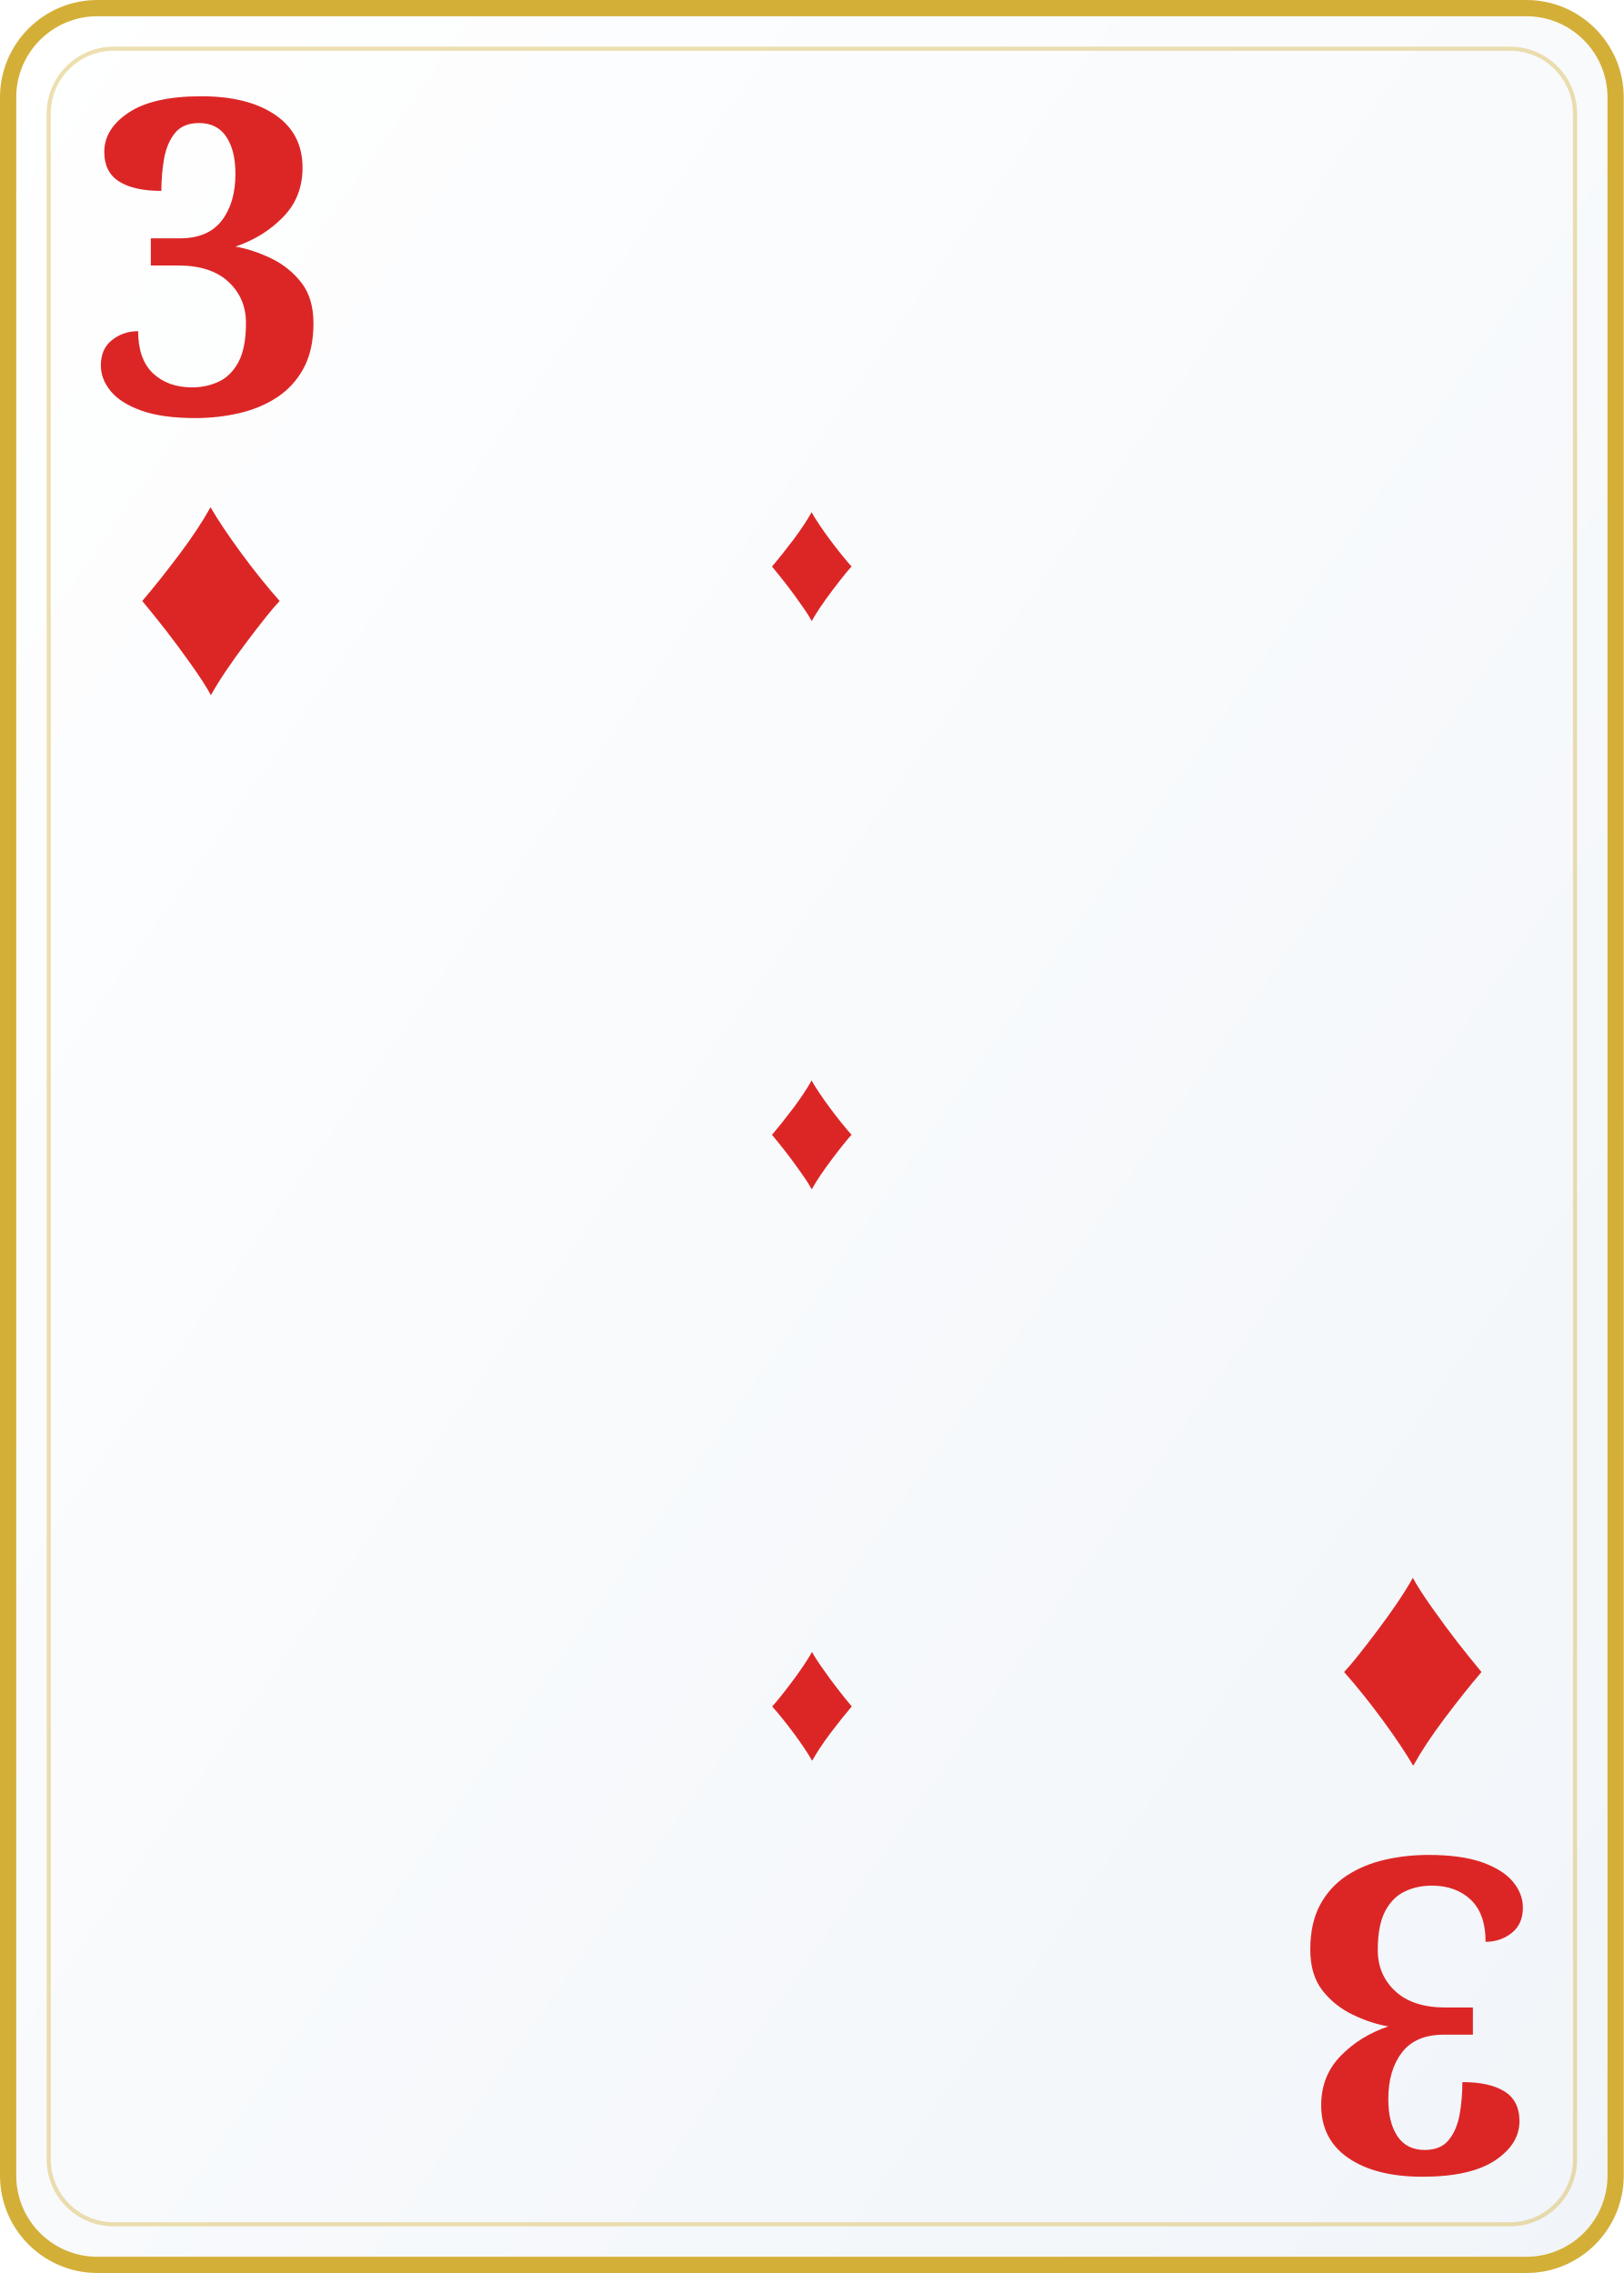
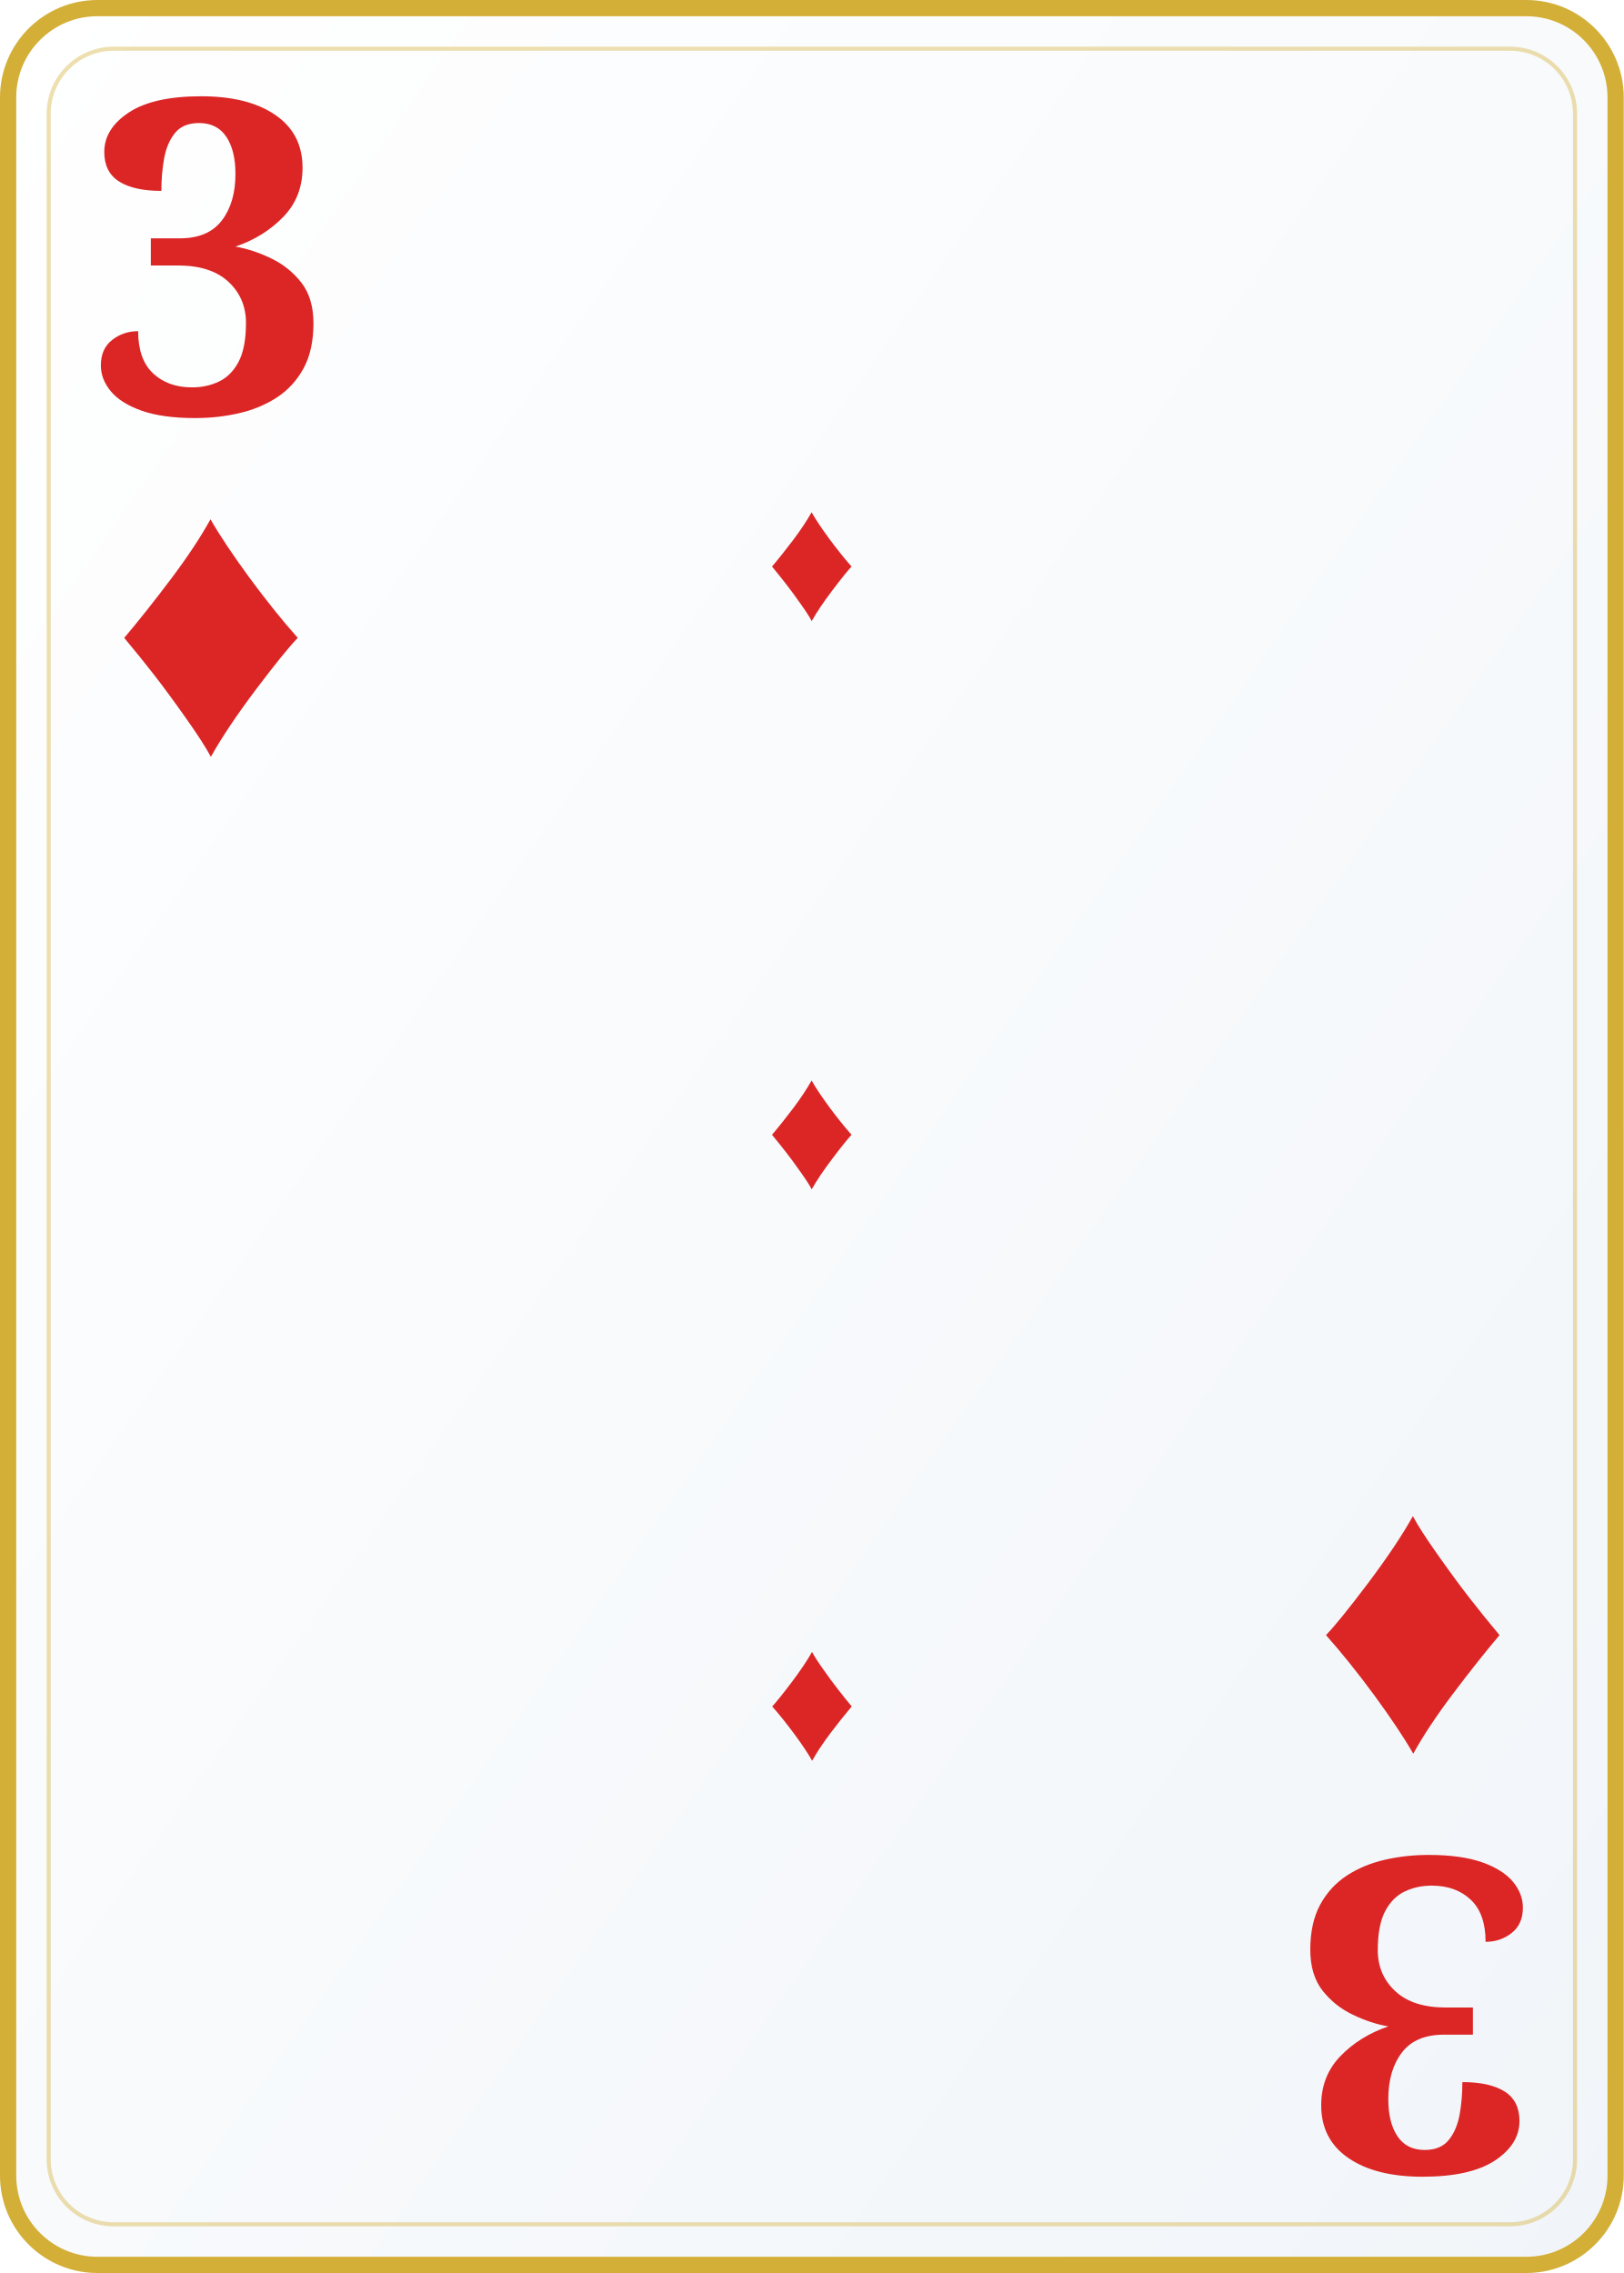
<svg xmlns="http://www.w3.org/2000/svg" viewBox="0 0 200 280" width="200" height="280">
  <defs>
    <linearGradient id="cardBg" x1="0%" y1="0%" x2="100%" y2="100%">
      <stop offset="0%" style="stop-color:#ffffff" />
      <stop offset="100%" style="stop-color:#f1f5f9" />
    </linearGradient>
  </defs>
  <rect width="200" height="280" rx="12" fill="url(#cardBg)" />
  <rect x="1" y="1" width="198" height="278" rx="11" fill="none" stroke="#d4af37" stroke-width="2" />
  <rect x="6" y="6" width="188" height="268" rx="8" fill="none" stroke="#d4af37" stroke-width="0.5" opacity="0.4" />
  <text x="26" y="30" font-family="Georgia,serif" font-size="54" font-weight="900" fill="#dc2626" text-anchor="middle" dominant-baseline="central">3</text>
-   <text x="26" y="72" font-family="Arial,sans-serif" font-size="38" fill="#dc2626" text-anchor="middle" dominant-baseline="central">♦</text>
+   <text x="26" y="76" font-family="Arial,sans-serif" font-size="48" fill="#dc2626" text-anchor="middle" dominant-baseline="central">♦</text>
  <text x="174" y="250" font-family="Georgia,serif" font-size="54" font-weight="900" fill="#dc2626" text-anchor="middle" dominant-baseline="central" transform="rotate(180,174,250)">3</text>
-   <text x="174" y="208" font-family="Arial,sans-serif" font-size="38" fill="#dc2626" text-anchor="middle" dominant-baseline="central" transform="rotate(180,174,208)">♦</text>
+   <text x="174" y="204" font-family="Arial,sans-serif" font-size="48" fill="#dc2626" text-anchor="middle" dominant-baseline="central" transform="rotate(180,174,204)">♦</text>
  <text x="100" y="70" font-family="Arial,sans-serif" font-size="22" fill="#dc2626" text-anchor="middle" dominant-baseline="middle">♦</text>
  <text x="100" y="140" font-family="Arial,sans-serif" font-size="22" fill="#dc2626" text-anchor="middle" dominant-baseline="middle">♦</text>
  <text x="100" y="210" font-family="Arial,sans-serif" font-size="22" fill="#dc2626" text-anchor="middle" dominant-baseline="middle" transform="rotate(180,100,210)">♦</text>
</svg>
